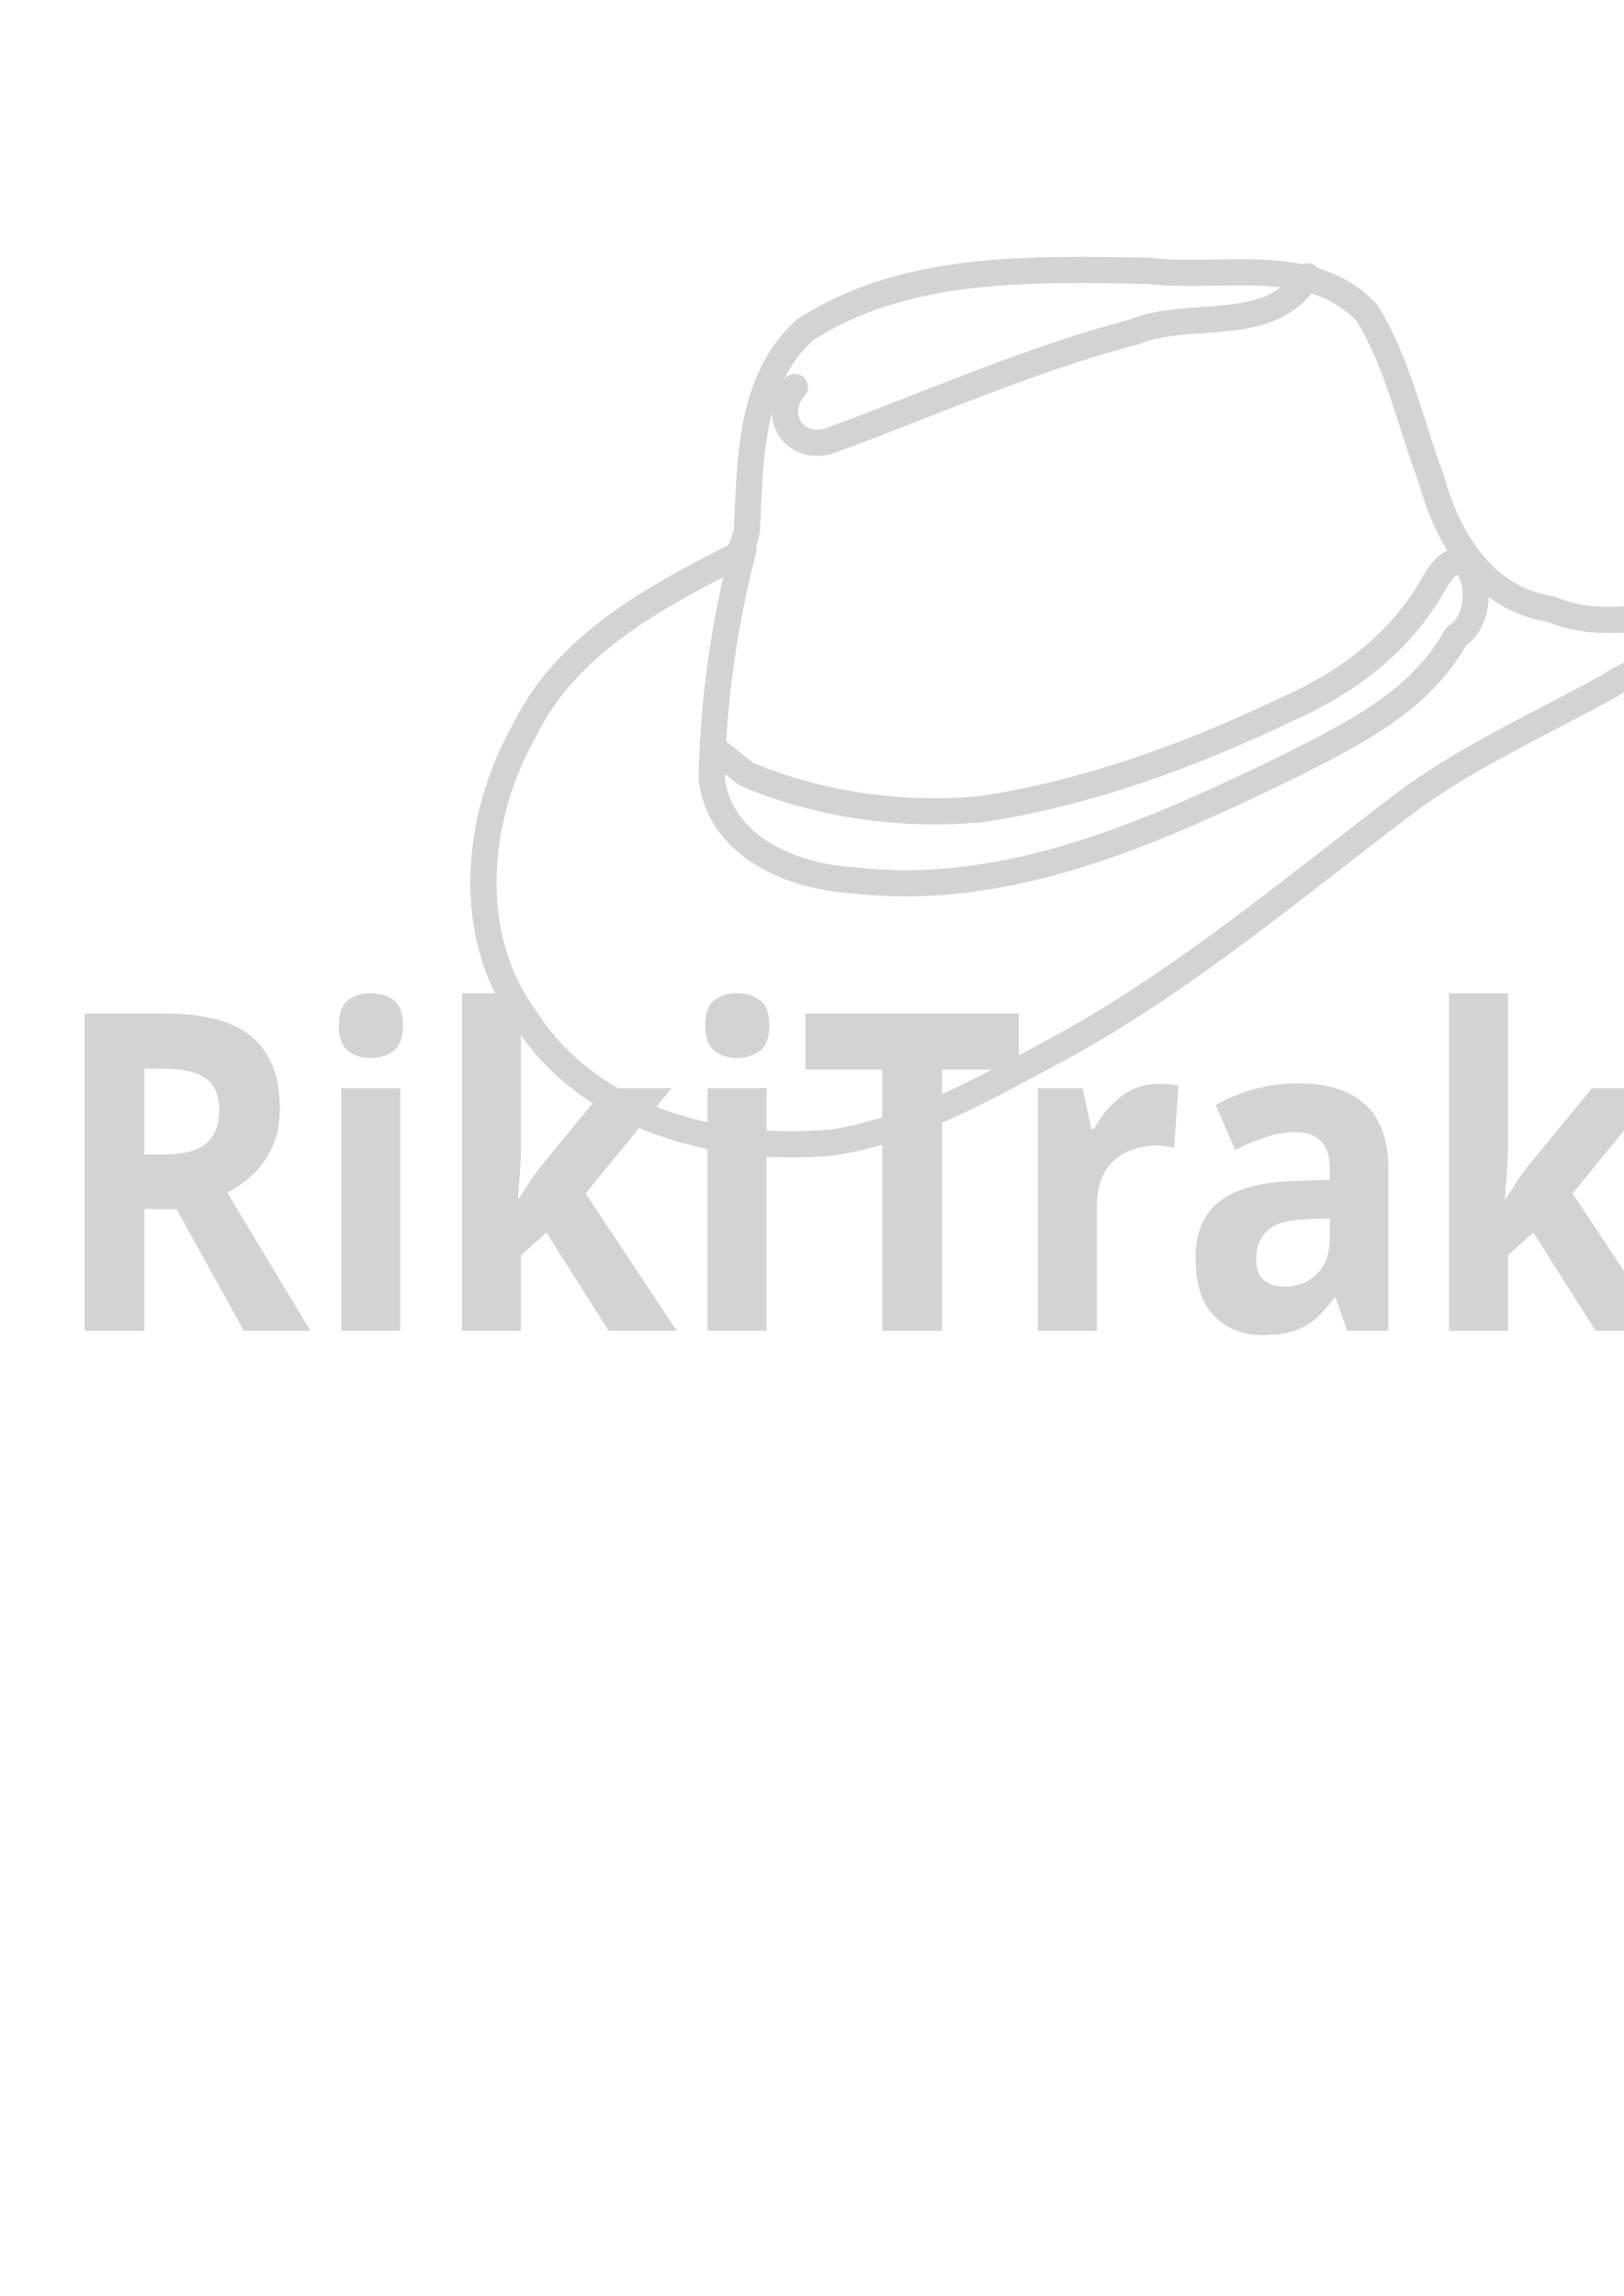
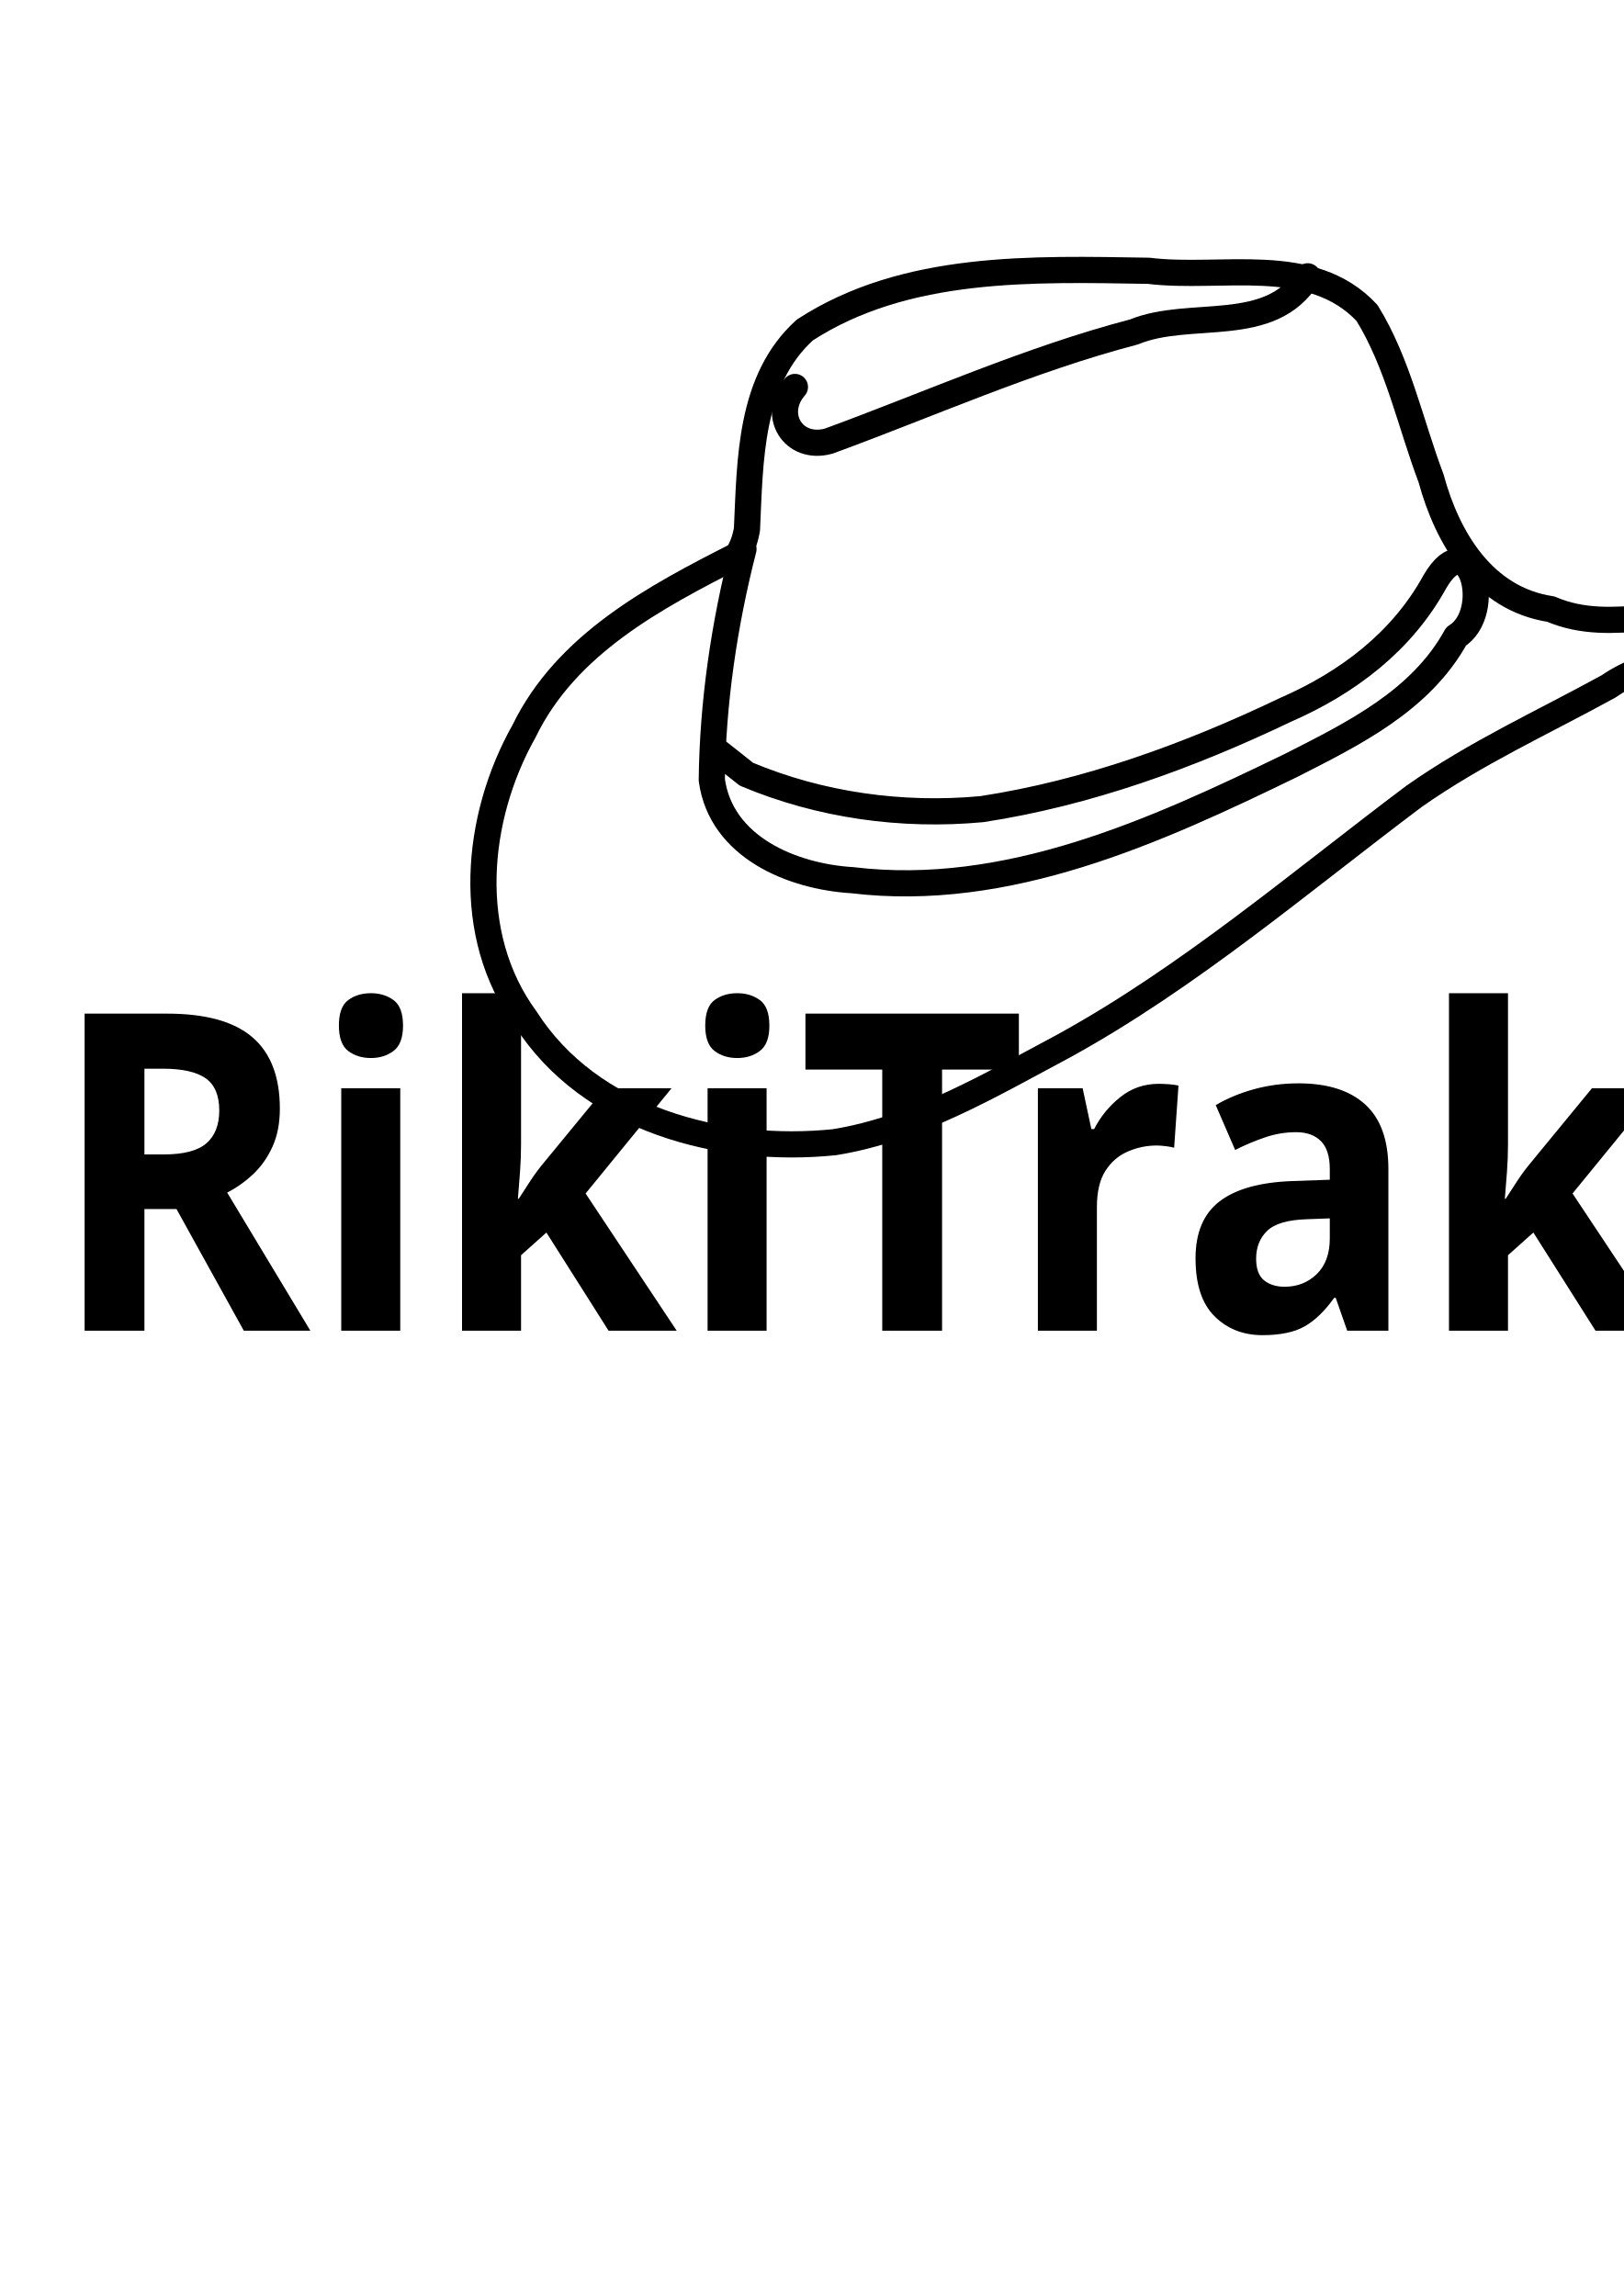
<svg xmlns="http://www.w3.org/2000/svg" xmlns:ns1="http://www.openswatchbook.org/uri/2009/osb" width="210mm" height="297mm" viewBox="0 0 744.094 1052.362" id="svg9824" version="1.1">
  <defs id="defs9826">
    <linearGradient id="linearGradient10506" ns1:paint="solid" gradientTransform="translate(2.857143,20)">
      <stop style="stop-color:#000000;stop-opacity:1;" offset="0" id="stop10508" />
    </linearGradient>
  </defs>
  <g id="layer1">
    <path style="opacity:0.93;fill:#554400;fill-opacity:0.933;stroke:#000000;stroke-width:2;stroke-linejoin:round;stroke-miterlimit:4;stroke-dasharray:none;stroke-opacity:1" d="" id="path10462" />
-     <path style="fill:none;fill-opacity:1;fill-rule:evenodd;stroke:#d3d3d3;stroke-width:12;stroke-linecap:round;stroke-linejoin:round;stroke-miterlimit:4;stroke-dasharray:none;stroke-opacity:1" d="m 337.857,254.505 c -37.793,19.207 -78.335,40.711 -97.71,80.631 -22.394,39.782 -27.371,93.496 0.733,131.769 29.511,46.291 89.453,61.951 141.476,56.62 37.853,-6.111 71.681,-26.302 105.087,-44.088 57.519,-31.621 108.44,-75.286 160.594,-114.458 28.549,-20.062 58.703,-33.662 89.176,-50.404 17.558,-12.37 53.318,-18.643 60.214,-28.25 -28.174,-11.301 -57.609,5.406 -86.76,-7.152 -30.889,-4.654 -47.375,-32.382 -54.852,-59.944 -9.538,-25.28 -15.087,-52.598 -29.34,-75.766 -25.532,-27.416 -66.919,-15.223 -100.086,-19.349 -53.046,-0.84 -111.305,-2.872 -157.529,27.111 -25.415,22.947 -25.08,59.822 -26.546,91.331 -0.709,4.21 -2.057,8.381 -4.458,11.949 z" id="path13316" />
-     <path style="fill:none;fill-rule:evenodd;stroke:#d3d3d3;stroke-width:12;stroke-linecap:round;stroke-linejoin:round;stroke-miterlimit:4;stroke-dasharray:none;stroke-opacity:1" d="m 340.714,251.648 c -8.855,34.578 -14.098,70.243 -14.522,105.795 4.168,30.85 36.804,44.324 64.372,45.985 71.029,8.546 138.839,-22.357 201.127,-52.626 28.639,-14.555 59.48,-29.693 75.601,-59.079 17.748,-10.904 6.421,-52.636 -9.7,-25.162 -15.097,27.576 -40.06,46.402 -68.455,58.787 -44.036,21.069 -90.874,38.136 -139.214,45.523 -36.538,3.402 -74.011,-1.766 -107.89,-16.025 -4.923,-3.973 -9.919,-7.855 -14.89,-11.769" id="path13318" />
-     <path style="fill:none;fill-rule:evenodd;stroke:#d3d3d3;stroke-width:12;stroke-linecap:round;stroke-linejoin:round;stroke-miterlimit:4;stroke-dasharray:none;stroke-opacity:1" d="m 599.286,126.648 c -16.991,27.553 -53.863,14.865 -79.612,25.493 -48.017,12.577 -93.445,33.025 -139.88,50.04 -16.466,4.532 -26.368,-12.335 -15.509,-24.819" id="path13320" />
-     <text xml:space="preserve" style="font-style:normal;font-variant:normal;font-weight:bold;font-stretch:normal;font-size:170.852px;line-height:120%;font-family:'.Geeza PUA';-inkscape-font-specification:'.Geeza PUA, Bold';text-align:start;letter-spacing:0px;word-spacing:0px;writing-mode:lr-tb;text-anchor:start;opacity:1;fill:#d3d3d3;fill-opacity:1;stroke:none;stroke-width:1px;stroke-linecap:butt;stroke-linejoin:miter;stroke-opacity:1;" x="23.769" y="575.928" id="text10490" transform="scale(0.9442588,1.059032)">
-       <tspan id="tspan10492" x="23.769" y="575.928" style="font-style:normal;font-variant:normal;font-weight:bold;font-stretch:normal;font-size:192.209px;line-height:120%;font-family:'.Geeza PUA';-inkscape-font-specification:'.Geeza PUA, Bold';text-align:start;writing-mode:lr-tb;text-anchor:start;fill:#d3d3d3;fill-opacity:1;stroke:none;stroke-width:0.791px;stroke-opacity:1;">RikiTraki</tspan>
+     <path style="fill:none;fill-opacity:1;fill-rule:evenodd;stroke:#000000;stroke-width:12;stroke-linecap:round;stroke-linejoin:round;stroke-miterlimit:4;stroke-dasharray:none;stroke-opacity:1" d="m 337.857,254.505 c -37.793,19.207 -78.335,40.711 -97.71,80.631 -22.394,39.782 -27.371,93.496 0.733,131.769 29.511,46.291 89.453,61.951 141.476,56.62 37.853,-6.111 71.681,-26.302 105.087,-44.088 57.519,-31.621 108.44,-75.286 160.594,-114.458 28.549,-20.062 58.703,-33.662 89.176,-50.404 17.558,-12.37 53.318,-18.643 60.214,-28.25 -28.174,-11.301 -57.609,5.406 -86.76,-7.152 -30.889,-4.654 -47.375,-32.382 -54.852,-59.944 -9.538,-25.28 -15.087,-52.598 -29.34,-75.766 -25.532,-27.416 -66.919,-15.223 -100.086,-19.349 -53.046,-0.84 -111.305,-2.872 -157.529,27.111 -25.415,22.947 -25.08,59.822 -26.546,91.331 -0.709,4.21 -2.057,8.381 -4.458,11.949 z" id="path13316" />
+     <path style="fill:none;fill-rule:evenodd;stroke:#000000;stroke-width:12;stroke-linecap:round;stroke-linejoin:round;stroke-miterlimit:4;stroke-dasharray:none;stroke-opacity:1" d="m 340.714,251.648 c -8.855,34.578 -14.098,70.243 -14.522,105.795 4.168,30.85 36.804,44.324 64.372,45.985 71.029,8.546 138.839,-22.357 201.127,-52.626 28.639,-14.555 59.48,-29.693 75.601,-59.079 17.748,-10.904 6.421,-52.636 -9.7,-25.162 -15.097,27.576 -40.06,46.402 -68.455,58.787 -44.036,21.069 -90.874,38.136 -139.214,45.523 -36.538,3.402 -74.011,-1.766 -107.89,-16.025 -4.923,-3.973 -9.919,-7.855 -14.89,-11.769" id="path13318" />
+     <path style="fill:none;fill-rule:evenodd;stroke:#000000;stroke-width:12;stroke-linecap:round;stroke-linejoin:round;stroke-miterlimit:4;stroke-dasharray:none;stroke-opacity:1" d="m 599.286,126.648 c -16.991,27.553 -53.863,14.865 -79.612,25.493 -48.017,12.577 -93.445,33.025 -139.88,50.04 -16.466,4.532 -26.368,-12.335 -15.509,-24.819" id="path13320" />
+     <text xml:space="preserve" style="font-style:normal;font-variant:normal;font-weight:bold;font-stretch:normal;font-size:170.852px;line-height:120%;font-family:'.Geeza PUA';-inkscape-font-specification:'.Geeza PUA, Bold';text-align:start;letter-spacing:0px;word-spacing:0px;writing-mode:lr-tb;text-anchor:start;opacity:1;fill:#000000;fill-opacity:1;stroke:none;stroke-width:1px;stroke-linecap:butt;stroke-linejoin:miter;stroke-opacity:1;" x="23.769" y="575.928" id="text10490" transform="scale(0.9442588,1.059032)">
+       <tspan id="tspan10492" x="23.769" y="575.928" style="font-style:normal;font-variant:normal;font-weight:bold;font-stretch:normal;font-size:192.209px;line-height:120%;font-family:'.Geeza PUA';-inkscape-font-specification:'.Geeza PUA, Bold';text-align:start;writing-mode:lr-tb;text-anchor:start;fill:#000000;fill-opacity:1;stroke:none;stroke-width:0.791px;stroke-opacity:1;">RikiTraki</tspan>
    </text>
-     <rect style="opacity:1;fill:none;fill-opacity:1;stroke:none;stroke-width:12;stroke-linecap:round;stroke-linejoin:round;stroke-miterlimit:4;stroke-dasharray:none;stroke-opacity:1" id="rect13419" width="865.714" height="108.571" x="45.714" y="2.076" />
-     <rect style="opacity:1;fill:none;fill-opacity:1;stroke:none;stroke-width:12;stroke-linecap:round;stroke-linejoin:round;stroke-miterlimit:4;stroke-dasharray:none;stroke-opacity:1" id="rect13421" width="38.571" height="597.143" x="-34.286" y="8.076" />
  </g>
</svg>
